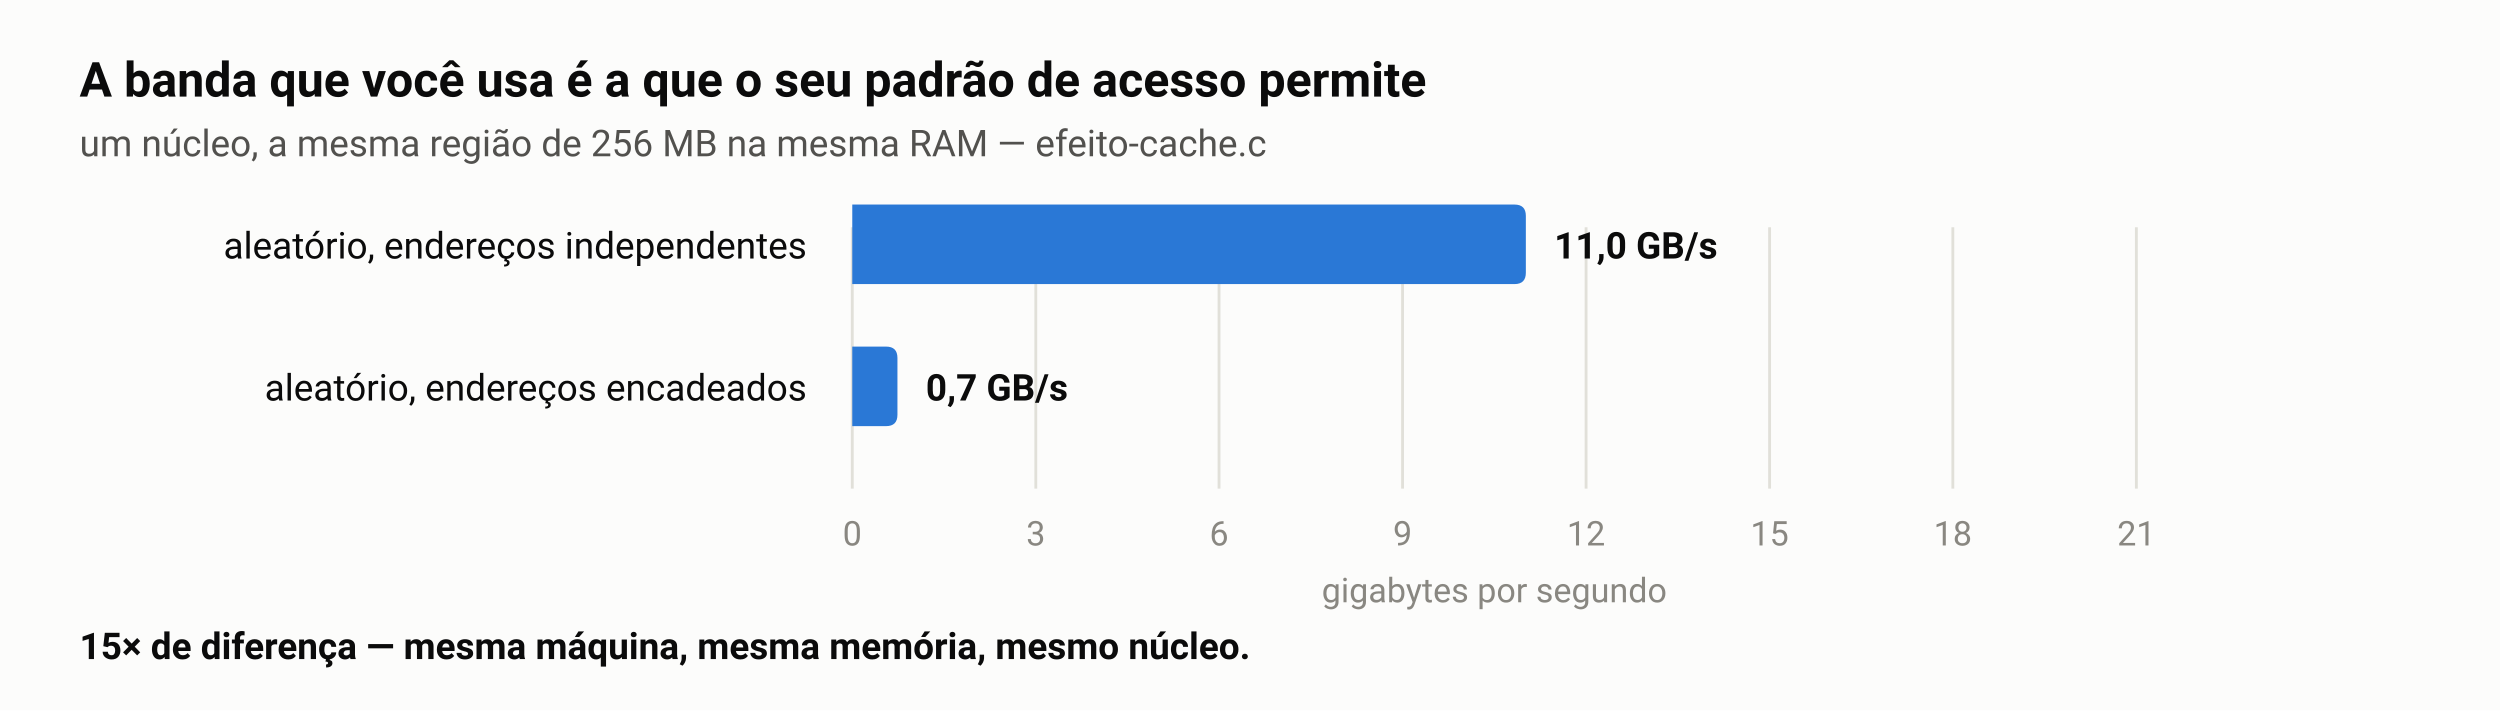
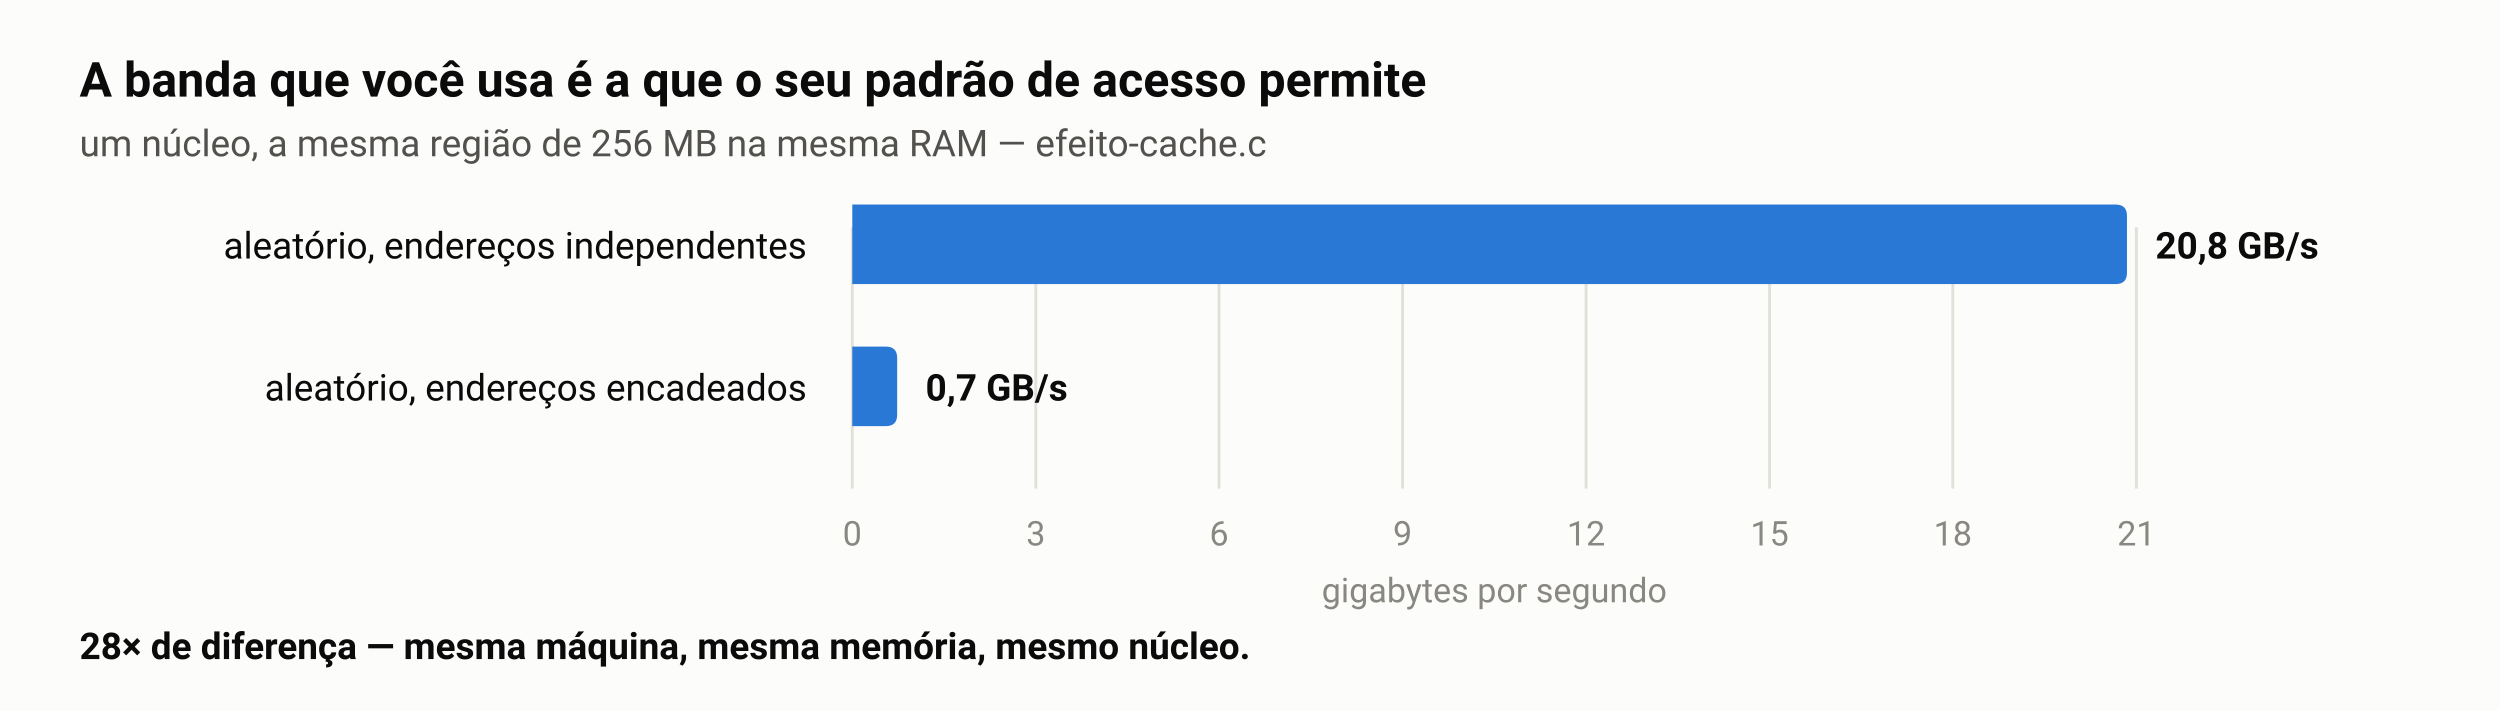
<svg xmlns="http://www.w3.org/2000/svg" viewBox="0 0 880 250" width="880" height="250" role="img" aria-labelledby="t d" font-family="system-ui, -apple-system, 'Segoe UI', Roboto, sans-serif">
  <rect width="880" height="250" fill="#fcfcfb" />
  <text x="28.0" y="34.0" fill="#0b0b0b" font-size="17" font-weight="600" text-anchor="start" font-family="system-ui, -apple-system, 'Segoe UI', Roboto, sans-serif">A banda que você usa é a que o seu padrão de acesso permite</text>
  <text x="28.0" y="55.0" fill="#52514e" font-size="13" font-weight="400" text-anchor="start" font-family="system-ui, -apple-system, 'Segoe UI', Roboto, sans-serif">um núcleo, a mesma região de 256 MB na mesma RAM — efeito-cache.c</text>
  <line x1="300.0" y1="80.0" x2="300.0" y2="172.0" stroke="#e1e0d9" stroke-width="1" />
  <text x="300.0" y="192.0" fill="#898781" font-size="12" font-weight="400" text-anchor="middle" font-family="system-ui, -apple-system, 'Segoe UI', Roboto, sans-serif" font-variant-numeric="tabular-nums">0</text>
  <line x1="364.6" y1="80.0" x2="364.6" y2="172.0" stroke="#e1e0d9" stroke-width="1" />
  <text x="364.6" y="192.0" fill="#898781" font-size="12" font-weight="400" text-anchor="middle" font-family="system-ui, -apple-system, 'Segoe UI', Roboto, sans-serif" font-variant-numeric="tabular-nums">3</text>
  <line x1="429.1" y1="80.0" x2="429.1" y2="172.0" stroke="#e1e0d9" stroke-width="1" />
  <text x="429.1" y="192.0" fill="#898781" font-size="12" font-weight="400" text-anchor="middle" font-family="system-ui, -apple-system, 'Segoe UI', Roboto, sans-serif" font-variant-numeric="tabular-nums">6</text>
  <line x1="493.7" y1="80.0" x2="493.7" y2="172.0" stroke="#e1e0d9" stroke-width="1" />
  <text x="493.7" y="192.0" fill="#898781" font-size="12" font-weight="400" text-anchor="middle" font-family="system-ui, -apple-system, 'Segoe UI', Roboto, sans-serif" font-variant-numeric="tabular-nums">9</text>
  <line x1="558.3" y1="80.0" x2="558.3" y2="172.0" stroke="#e1e0d9" stroke-width="1" />
  <text x="558.3" y="192.0" fill="#898781" font-size="12" font-weight="400" text-anchor="middle" font-family="system-ui, -apple-system, 'Segoe UI', Roboto, sans-serif" font-variant-numeric="tabular-nums">12</text>
  <line x1="622.9" y1="80.0" x2="622.9" y2="172.0" stroke="#e1e0d9" stroke-width="1" />
  <text x="622.9" y="192.0" fill="#898781" font-size="12" font-weight="400" text-anchor="middle" font-family="system-ui, -apple-system, 'Segoe UI', Roboto, sans-serif" font-variant-numeric="tabular-nums">15</text>
  <line x1="687.4" y1="80.0" x2="687.4" y2="172.0" stroke="#e1e0d9" stroke-width="1" />
  <text x="687.4" y="192.0" fill="#898781" font-size="12" font-weight="400" text-anchor="middle" font-family="system-ui, -apple-system, 'Segoe UI', Roboto, sans-serif" font-variant-numeric="tabular-nums">18</text>
  <line x1="752.0" y1="80.0" x2="752.0" y2="172.0" stroke="#e1e0d9" stroke-width="1" />
  <text x="752.0" y="192.0" fill="#898781" font-size="12" font-weight="400" text-anchor="middle" font-family="system-ui, -apple-system, 'Segoe UI', Roboto, sans-serif" font-variant-numeric="tabular-nums">21</text>
  <text x="526.0" y="212.0" fill="#898781" font-size="12" font-weight="400" text-anchor="middle" font-family="system-ui, -apple-system, 'Segoe UI', Roboto, sans-serif">gigabytes por segundo</text>
  <text x="284.0" y="91.0" fill="#0b0b0b" font-size="13" font-weight="400" text-anchor="end" font-family="system-ui, -apple-system, 'Segoe UI', Roboto, sans-serif">aleatório, endereços independentes</text>
-   <path d="M300.0,72.0 H533.1 Q537.1,72.0 537.1,76.0 V96.0 Q537.1,100.0 533.1,100.0 H300.0 Z" fill="#2a78d6" />
-   <text x="547.1" y="91.0" fill="#0b0b0b" font-size="13" font-weight="600" text-anchor="start" font-family="system-ui, -apple-system, 'Segoe UI', Roboto, sans-serif" font-variant-numeric="tabular-nums">11,0 GB/s</text>
+   <path d="M300.0,72.0 H744.7 Q748.7,72.0 748.7,76.0 V96.0 Q748.7,100.0 744.7,100.0 H300.0 Z" fill="#2a78d6" />
+   <text x="758.7" y="91.0" fill="#0b0b0b" font-size="13" font-weight="600" text-anchor="start" font-family="system-ui, -apple-system, 'Segoe UI', Roboto, sans-serif" font-variant-numeric="tabular-nums">20,8 GB/s</text>
  <text x="284.0" y="141.0" fill="#0b0b0b" font-size="13" font-weight="400" text-anchor="end" font-family="system-ui, -apple-system, 'Segoe UI', Roboto, sans-serif">aleatório, endereços encadeados</text>
-   <path d="M300.0,122.0 H311.9 Q315.9,122.0 315.9,126.0 V146.0 Q315.9,150.0 311.9,150.0 H300.0 Z" fill="#2a78d6" />
-   <text x="325.9" y="141.0" fill="#0b0b0b" font-size="13" font-weight="600" text-anchor="start" font-family="system-ui, -apple-system, 'Segoe UI', Roboto, sans-serif" font-variant-numeric="tabular-nums">0,7 GB/s</text>
-   <text x="28.0" y="232.0" fill="#0b0b0b" font-size="13" font-weight="600" text-anchor="start" font-family="system-ui, -apple-system, 'Segoe UI', Roboto, sans-serif">15× de diferença — mesma máquina, mesma memória, mesmo núcleo.</text>
+   <path d="M300.0,122.0 H311.8 Q315.8,122.0 315.8,126.0 V146.0 Q315.8,150.0 311.8,150.0 H300.0 Z" fill="#2a78d6" />
+   <text x="325.8" y="141.0" fill="#0b0b0b" font-size="13" font-weight="600" text-anchor="start" font-family="system-ui, -apple-system, 'Segoe UI', Roboto, sans-serif" font-variant-numeric="tabular-nums">0,7 GB/s</text>
+   <text x="28.0" y="232.0" fill="#0b0b0b" font-size="13" font-weight="600" text-anchor="start" font-family="system-ui, -apple-system, 'Segoe UI', Roboto, sans-serif">28× de diferença — mesma máquina, mesma memória, mesmo núcleo.</text>
</svg>
